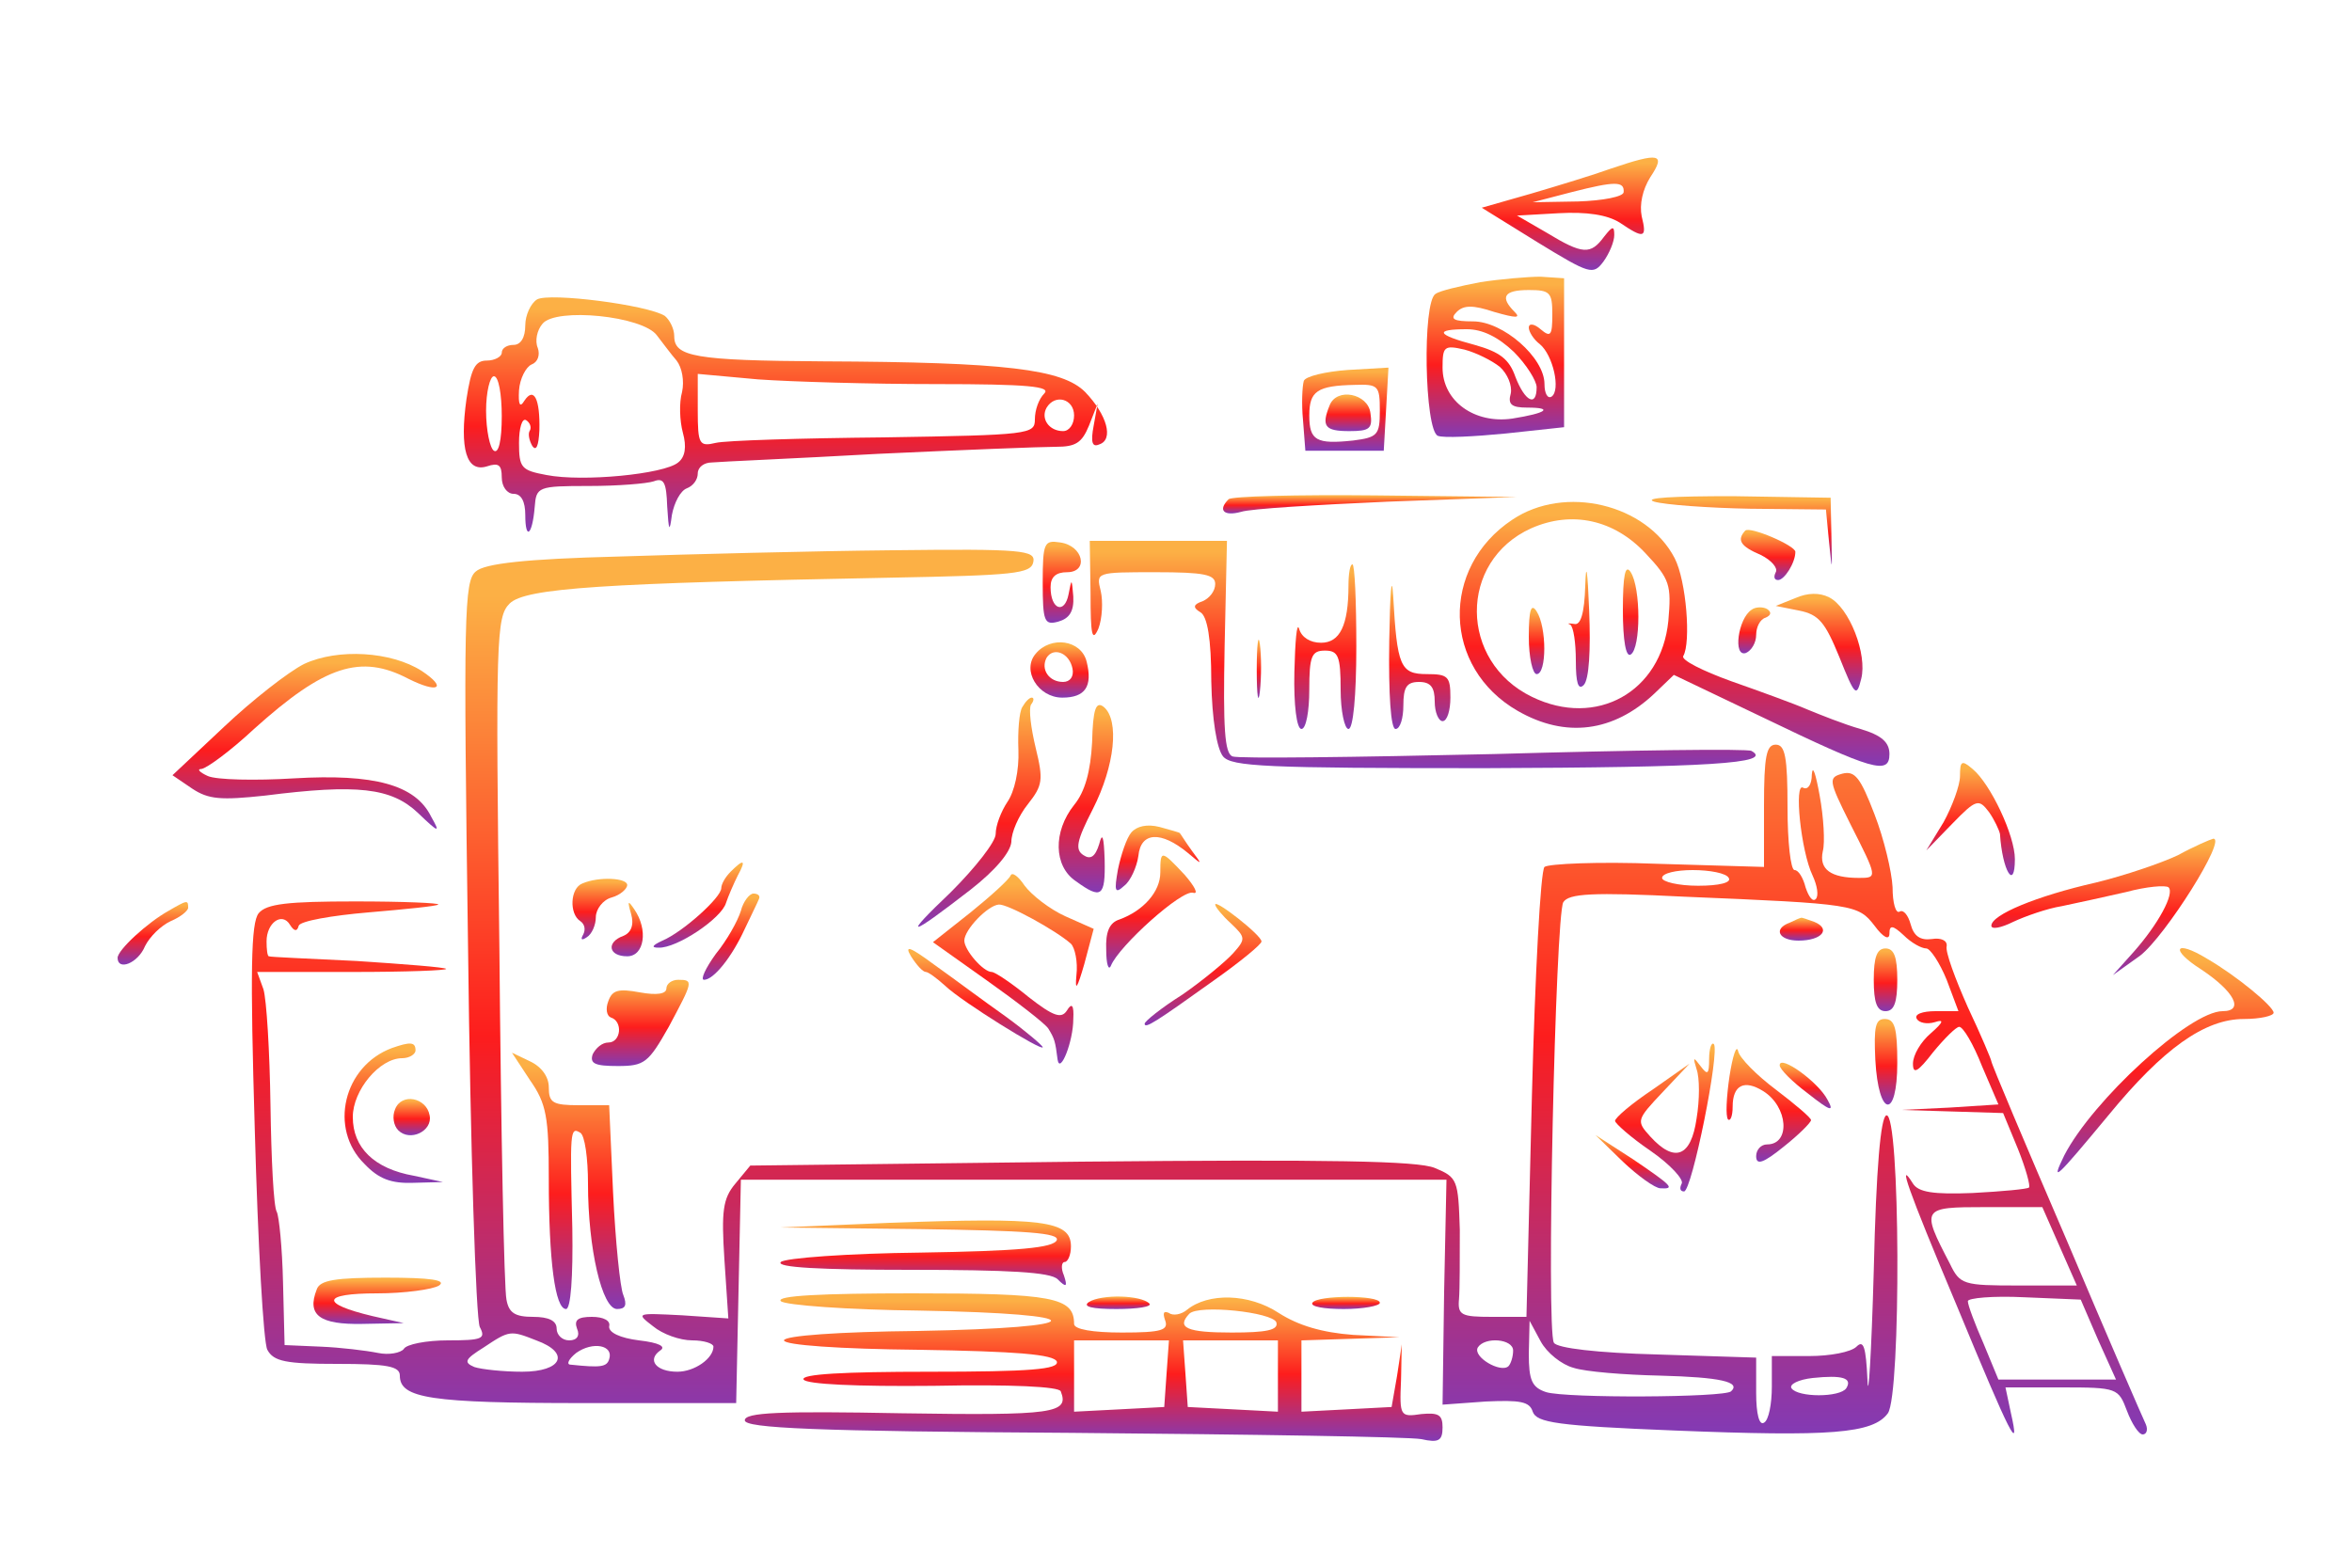
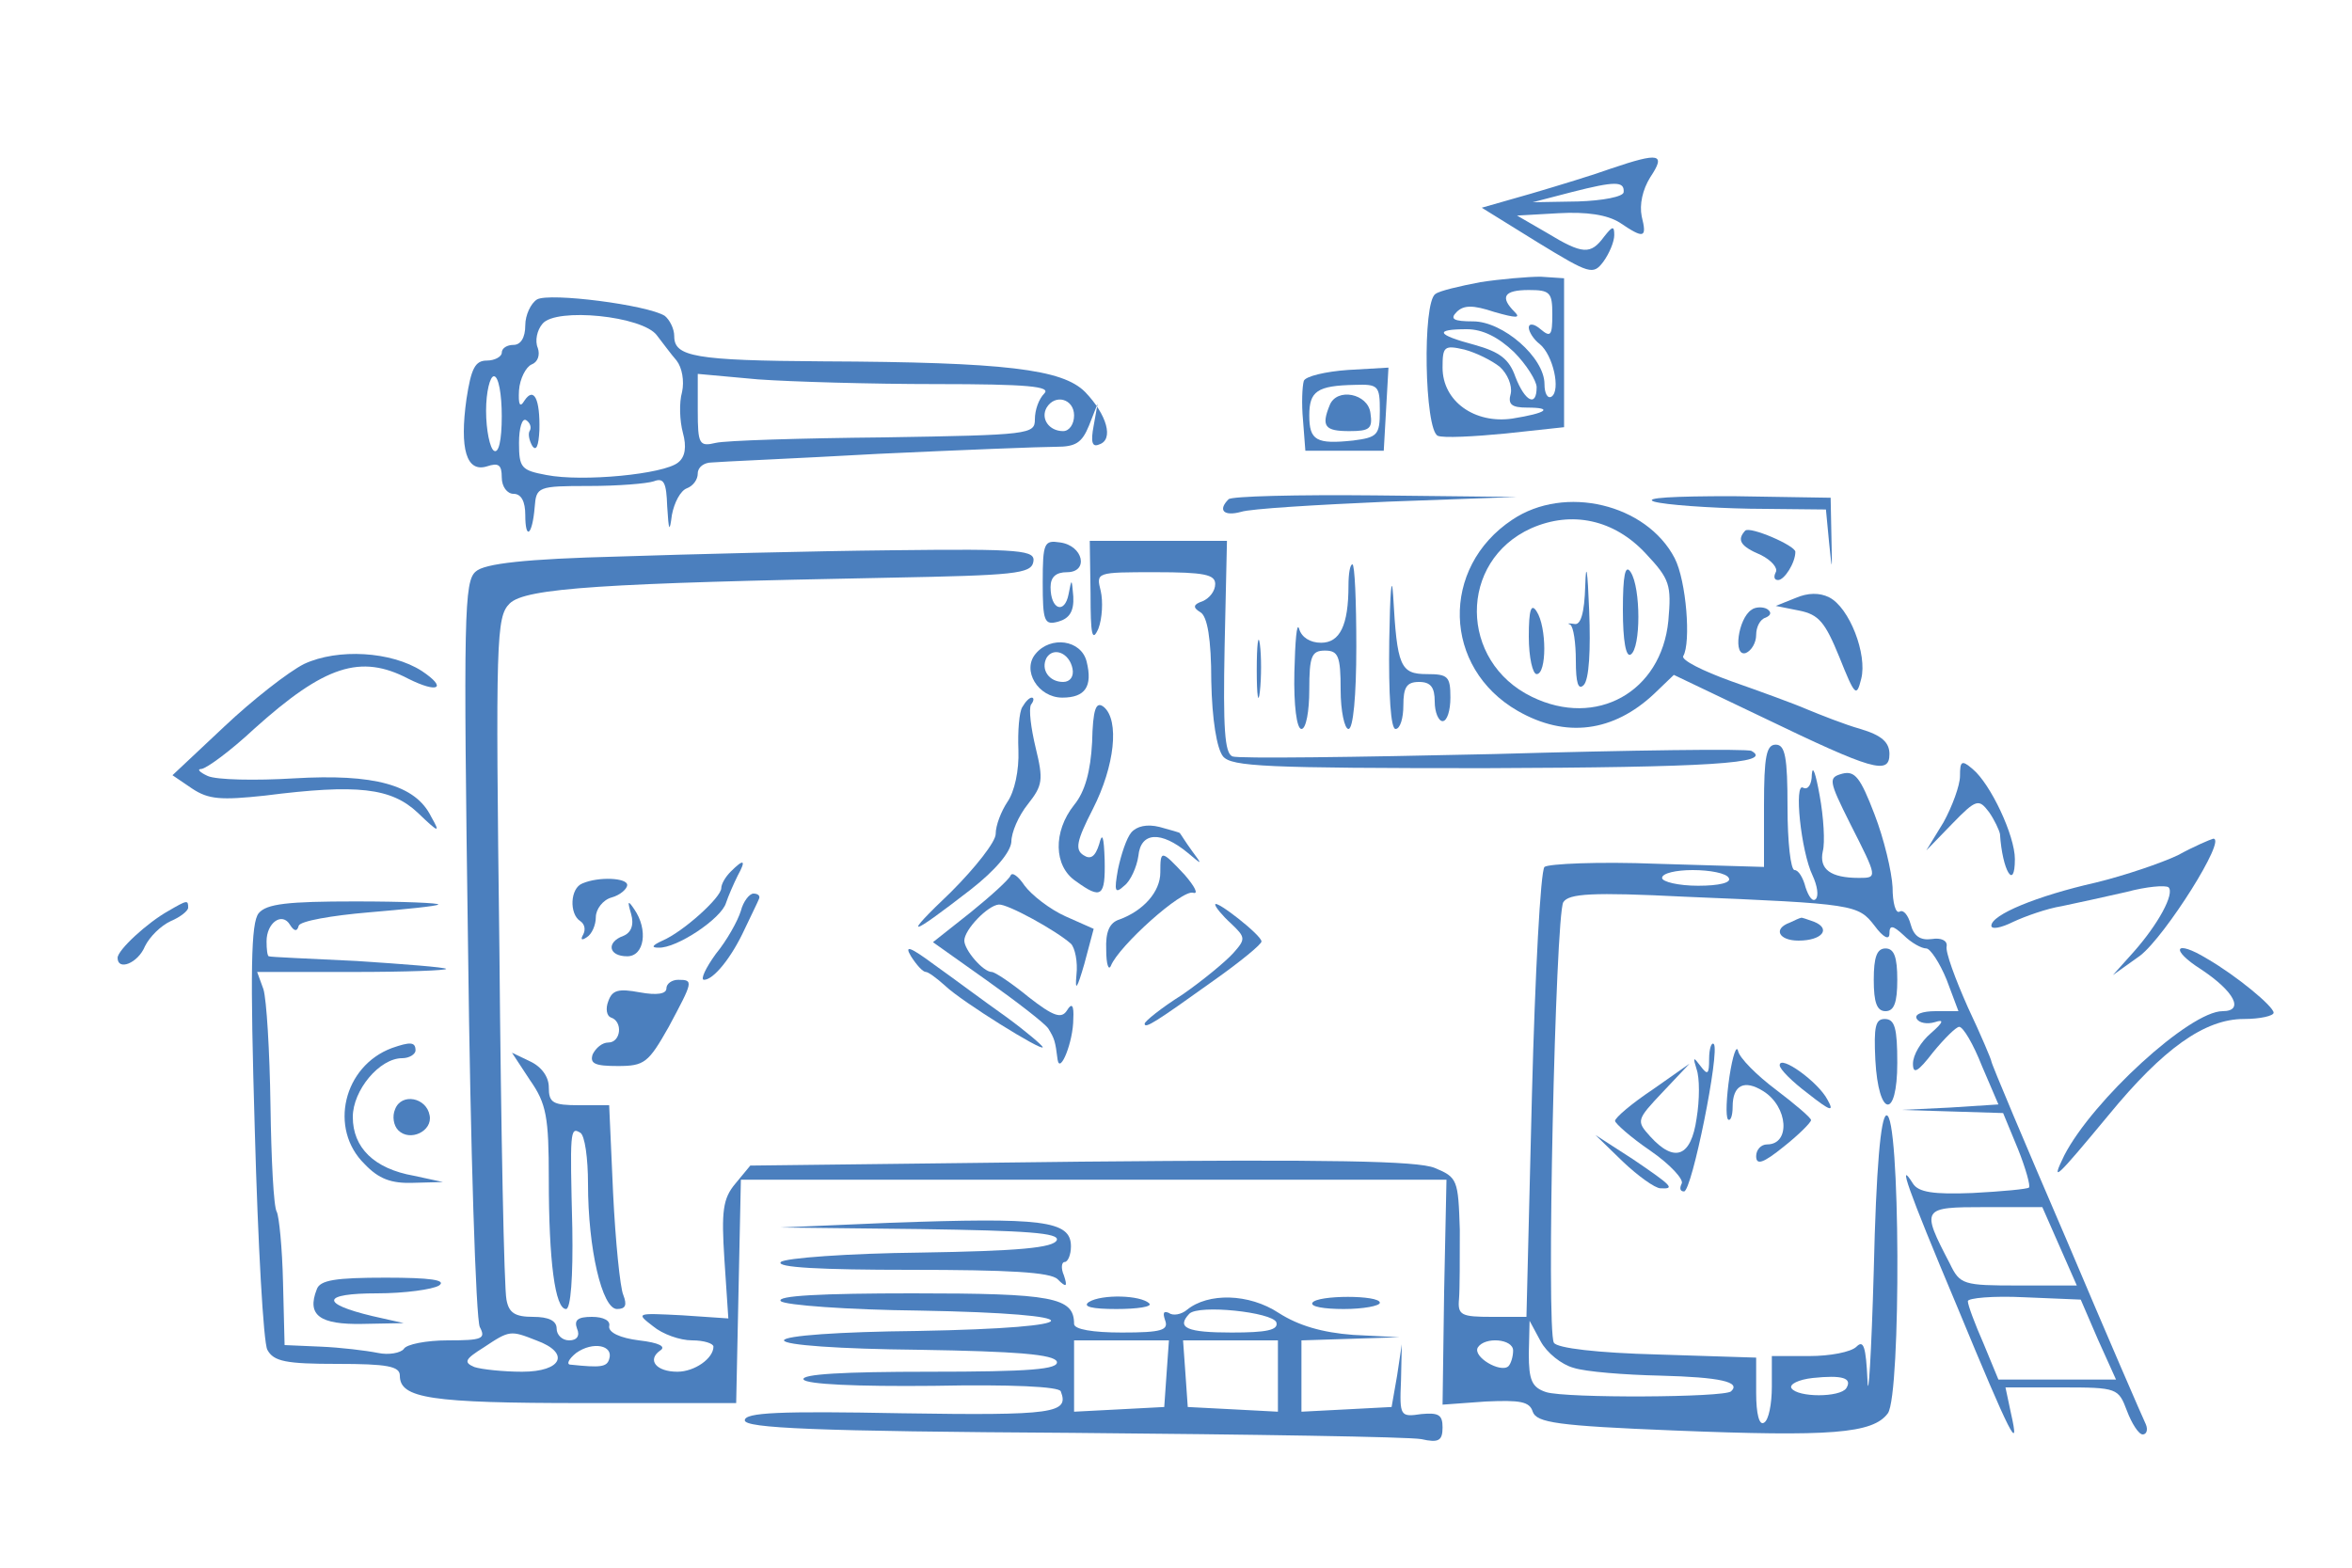
<svg xmlns="http://www.w3.org/2000/svg" version="1.0" width="300pt" height="200pt" viewBox="0 0 300 200" preserveAspectRatio="xMidYMid meet">
-   <linearGradient id="myGradient" gradientTransform="rotate(90)">
-     <stop offset="0%" stop-color="rgba(131,58,180,1)" />
-     <stop offset="45%" stop-color="rgba(253,29,29,1)" />
-     <stop offset="95%" stop-color="rgba(252,176,69,1)" />
-   </linearGradient>
-   <g transform="translate(0,200) scale(0.1,-0.1)" fill="url('#myGradient')" stroke="none">
+   <g transform="translate(0,200) scale(0.1,-0.1)" fill="#4b7fbe" stroke="none">
    <path d="M2055 1785 c-22 -8 -68 -22 -102 -32 l-63 -18 71 -44 c67 -41 71 -42 84 -25 8 11 14 26 14 34 0 12 -2 12 -13 -2 -17 -23 -27 -23 -73 5 l-38 22 53 3 c36 2 62 -2 78 -12 31 -21 35 -20 28 8 -3 15 1 34 11 50 20 30 12 32 -50 11z m16 -30 c0 -6 -27 -11 -58 -12 l-58 -1 50 13 c55 14 67 14 66 0z" />
    <path d="M1888 1640 c-26 -5 -52 -11 -57 -15 -17 -10 -14 -174 3 -181 7 -3 46 -1 87 3 l74 8 0 95 0 95 -30 2 c-16 0 -51 -3 -77 -7z m92 -41 c0 -27 -2 -30 -15 -19 -8 7 -15 8 -15 2 0 -5 6 -15 14 -21 17 -14 27 -59 15 -67 -5 -3 -9 4 -9 16 0 34 -53 80 -91 80 -25 0 -30 3 -21 12 9 9 21 9 48 0 28 -8 34 -8 26 0 -19 19 -14 28 18 28 27 0 30 -3 30 -31z m-49 -48 c16 -16 29 -37 29 -45 0 -26 -15 -18 -27 13 -8 23 -20 32 -52 41 -49 13 -52 20 -10 20 20 0 40 -10 60 -29z m-18 -19 c10 -9 16 -24 14 -34 -4 -14 1 -18 21 -18 34 0 25 -7 -19 -14 -48 -7 -89 22 -89 65 0 27 2 29 28 23 15 -4 35 -14 45 -22z" />
    <path d="M685 1618 c-8 -5 -15 -20 -15 -33 0 -16 -6 -25 -15 -25 -8 0 -15 -4 -15 -10 0 -5 -9 -10 -19 -10 -15 0 -20 -10 -26 -49 -9 -64 0 -94 26 -86 15 5 19 2 19 -14 0 -12 7 -21 15 -21 10 0 15 -10 15 -27 0 -33 9 -26 12 10 2 26 4 27 69 27 37 0 74 3 83 6 13 5 16 -2 17 -32 2 -32 3 -34 6 -11 3 16 11 31 19 34 8 3 14 11 14 19 0 8 8 14 18 14 9 1 105 5 212 11 107 5 209 9 227 9 25 0 33 5 42 27 l11 28 -5 -28 c-4 -21 -2 -28 7 -24 19 6 10 38 -18 67 -29 29 -101 38 -334 39 -164 1 -190 6 -190 32 0 10 -6 21 -12 26 -22 14 -147 30 -163 21z m153 -46 c7 -9 18 -24 25 -32 7 -9 10 -26 7 -40 -4 -14 -3 -37 1 -52 5 -18 3 -31 -6 -38 -18 -15 -122 -25 -168 -16 -32 6 -35 9 -35 41 0 19 4 32 9 29 5 -3 7 -9 5 -13 -3 -4 -1 -13 3 -20 5 -7 8 0 9 20 1 40 -7 56 -19 38 -6 -10 -8 -5 -7 13 1 15 9 30 16 33 8 3 11 12 8 21 -4 9 -1 23 6 31 17 21 128 10 146 -15z m-198 -103 c0 -31 -4 -48 -10 -44 -5 3 -10 26 -10 51 0 24 5 44 10 44 6 0 10 -23 10 -51z m554 41 c117 0 147 -3 138 -12 -7 -7 -12 -21 -12 -33 0 -19 -6 -20 -193 -23 -105 -1 -202 -4 -214 -7 -21 -5 -23 -2 -23 41 l0 47 77 -7 c42 -3 144 -6 227 -6z m176 -40 c0 -11 -6 -20 -14 -20 -18 0 -29 16 -21 30 11 18 35 11 35 -10z" />
    <path d="M1663 1514 c-2 -7 -3 -29 -1 -50 l3 -39 50 0 50 0 3 53 3 53 -52 -3 c-28 -2 -54 -8 -56 -14z m97 -38 c0 -31 -3 -34 -34 -38 -47 -5 -56 0 -56 32 0 31 10 38 58 39 30 1 32 -1 32 -33z" />
    <path d="M1696 1483 c-11 -27 -6 -33 25 -33 26 0 30 3 27 23 -3 25 -43 33 -52 10z" />
    <path d="M1567 1363 c-14 -14 -6 -22 16 -16 12 4 96 9 187 13 l165 6 -181 2 c-99 1 -184 -1 -187 -5z" />
    <path d="M2110 1360 c14 -4 69 -8 122 -9 l97 -1 4 -42 c4 -39 4 -38 3 7 l-1 50 -125 2 c-75 0 -115 -2 -100 -7z" />
    <path d="M1929 1337 c-92 -61 -89 -189 7 -244 61 -35 122 -27 174 22 l25 24 113 -54 c141 -68 162 -74 162 -47 0 15 -10 24 -37 32 -21 6 -51 18 -68 25 -16 7 -60 23 -97 36 -36 13 -64 27 -61 32 10 17 4 96 -11 125 -36 69 -140 94 -207 49z m170 -43 c31 -33 33 -40 29 -86 -9 -91 -92 -137 -174 -97 -93 45 -94 173 -1 215 52 23 106 11 146 -32z" />
    <path d="M2022 1253 c-1 -36 -6 -51 -14 -49 -7 1 -10 1 -5 -1 4 -3 7 -23 7 -46 0 -28 3 -38 10 -31 7 7 9 45 7 95 -2 52 -4 64 -5 32z" />
    <path d="M2070 1222 c0 -40 4 -61 10 -57 13 8 13 85 0 105 -7 11 -10 -4 -10 -48z" />
    <path d="M1950 1188 c0 -27 5 -48 10 -48 13 0 13 60 0 80 -7 11 -10 2 -10 -32z" />
    <path d="M2226 1323 c-11 -12 -6 -20 20 -31 14 -7 22 -17 19 -22 -3 -6 -2 -10 3 -10 8 0 22 22 22 36 0 8 -58 33 -64 27z" />
    <path d="M1330 1257 c0 -50 2 -55 20 -50 14 4 20 13 19 32 -2 23 -2 24 -6 3 -5 -26 -23 -20 -23 9 0 13 7 19 21 19 28 0 21 34 -9 38 -20 3 -22 0 -22 -51z" />
    <path d="M1391 1243 c0 -53 2 -63 10 -45 5 13 6 35 3 48 -6 24 -6 24 70 24 62 0 76 -3 76 -15 0 -9 -7 -18 -16 -22 -12 -4 -13 -8 -3 -14 9 -5 14 -34 14 -88 1 -49 7 -86 15 -96 11 -13 54 -15 334 -15 285 1 369 6 340 22 -5 3 -153 1 -329 -4 -176 -4 -326 -6 -333 -3 -10 4 -12 36 -10 140 l3 135 -87 0 -88 0 1 -67z" />
    <path d="M789 1290 c-119 -3 -171 -9 -182 -19 -15 -12 -16 -55 -10 -480 3 -256 10 -474 15 -484 8 -15 3 -17 -41 -17 -27 0 -53 -5 -56 -11 -4 -5 -19 -8 -33 -5 -15 3 -48 7 -73 8 l-46 2 -2 80 c-1 44 -5 84 -8 90 -4 6 -7 67 -8 136 -1 69 -5 135 -9 148 l-8 22 123 0 c67 0 120 2 118 4 -2 2 -53 6 -114 10 -60 3 -111 5 -112 6 -2 0 -3 9 -3 19 0 24 20 38 30 21 5 -8 9 -9 11 -1 2 6 42 13 89 17 47 4 87 8 89 10 2 2 -45 4 -106 4 -86 0 -113 -3 -123 -15 -10 -12 -11 -74 -5 -277 4 -145 11 -271 16 -280 8 -15 24 -18 89 -18 64 0 80 -3 80 -15 0 -29 39 -35 234 -35 l195 0 3 143 3 142 450 0 450 0 -3 -143 -2 -144 55 4 c44 2 56 0 60 -13 5 -14 31 -18 181 -24 199 -8 253 -4 272 22 17 24 16 386 -2 380 -7 -2 -13 -66 -16 -198 -3 -107 -7 -169 -8 -140 -2 43 -5 52 -14 43 -7 -7 -34 -12 -60 -12 l-48 0 0 -39 c0 -22 -4 -43 -10 -46 -6 -4 -10 11 -10 38 l0 45 -126 4 c-76 2 -128 8 -132 15 -10 16 2 545 12 562 7 11 36 13 155 7 217 -9 221 -10 242 -37 11 -15 19 -19 19 -10 0 11 4 11 18 -2 10 -10 23 -17 29 -17 5 0 17 -18 26 -40 l15 -40 -29 0 c-17 0 -28 -4 -24 -10 3 -5 13 -7 23 -4 12 4 11 0 -5 -14 -13 -11 -23 -28 -23 -39 0 -14 6 -11 26 15 14 17 29 32 33 32 5 0 18 -22 29 -50 l21 -49 -62 -4 -62 -3 65 -2 65 -2 19 -46 c10 -25 16 -47 14 -49 -2 -2 -34 -5 -72 -7 -50 -2 -69 1 -76 12 -20 32 -8 -4 56 -156 69 -167 81 -190 69 -137 l-7 33 72 0 c71 0 72 -1 83 -30 6 -16 15 -30 20 -30 5 0 7 6 4 13 -3 6 -49 112 -101 235 -53 123 -96 225 -96 228 0 2 -13 33 -30 69 -16 36 -29 71 -27 78 1 7 -7 11 -19 9 -15 -2 -23 4 -27 19 -3 11 -9 19 -14 16 -5 -3 -9 11 -9 31 -1 20 -11 62 -23 93 -18 47 -25 56 -41 52 -18 -5 -18 -8 10 -64 35 -69 35 -69 11 -69 -36 0 -51 11 -46 34 3 11 1 44 -4 71 -5 28 -9 40 -10 27 0 -13 -5 -20 -11 -17 -12 8 -3 -81 12 -112 6 -13 8 -26 4 -30 -4 -4 -9 3 -13 15 -3 12 -9 22 -14 22 -5 0 -9 36 -9 80 0 64 -3 80 -15 80 -12 0 -15 -15 -15 -78 l0 -78 -136 4 c-75 3 -139 0 -144 -4 -5 -5 -12 -136 -16 -291 l-7 -283 -44 0 c-39 0 -44 2 -42 23 1 12 1 52 1 88 -2 64 -3 67 -32 79 -22 9 -132 11 -451 8 l-422 -5 -19 -23 c-16 -19 -18 -35 -14 -97 l5 -75 -59 4 c-59 3 -59 3 -37 -14 12 -10 34 -18 50 -18 15 0 27 -4 27 -8 0 -15 -24 -32 -46 -32 -27 0 -39 15 -22 27 8 5 -1 10 -27 13 -24 3 -39 10 -38 18 2 7 -7 12 -22 12 -18 0 -23 -4 -19 -15 4 -9 0 -15 -10 -15 -9 0 -16 7 -16 15 0 10 -10 15 -30 15 -23 0 -31 5 -34 22 -3 13 -7 214 -9 446 -5 398 -4 425 13 442 20 20 121 26 485 33 159 3 180 5 183 20 3 15 -13 17 -180 15 -101 -1 -258 -5 -349 -8z m1416 -410 c4 -6 -12 -10 -39 -10 -25 0 -46 5 -46 10 0 6 18 10 39 10 22 0 43 -4 46 -10z m422 -470 l22 -50 -74 0 c-71 0 -75 1 -88 28 -37 71 -36 72 45 72 l73 0 22 -50z m49 -119 l23 -51 -75 0 -75 0 -19 46 c-11 25 -20 49 -20 54 0 4 32 7 72 5 l72 -3 22 -51z m-669 -36 c15 -5 65 -9 111 -10 76 -2 103 -8 90 -20 -8 -8 -211 -9 -236 -1 -18 6 -22 15 -22 49 l1 42 14 -26 c8 -15 27 -30 42 -34z m-1323 35 c44 -16 33 -40 -18 -40 -24 0 -52 3 -61 6 -14 6 -12 10 12 25 33 22 34 22 67 9z m93 -24 c-3 -10 -11 -11 -49 -7 -6 0 -3 7 7 15 21 15 48 10 42 -8z m1153 11 c0 -8 -3 -17 -6 -20 -10 -9 -46 12 -39 24 9 14 45 11 45 -4z m425 -48 c-8 -12 -62 -12 -70 0 -3 5 9 11 27 13 38 4 51 0 43 -13z" />
    <path d="M1772 1183 c-1 -70 2 -113 8 -113 6 0 10 14 10 30 0 23 4 30 20 30 15 0 20 -7 20 -25 0 -14 5 -25 10 -25 6 0 10 14 10 30 0 27 -3 30 -30 30 -34 0 -38 10 -43 100 -2 30 -4 4 -5 -57z" />
    <path d="M1720 1253 c0 -51 -11 -73 -35 -73 -14 0 -25 7 -28 18 -3 9 -5 -16 -6 -55 -1 -43 3 -73 9 -73 6 0 10 23 10 50 0 43 3 50 20 50 17 0 20 -7 20 -50 0 -27 5 -50 10 -50 6 0 10 42 10 105 0 58 -2 105 -5 105 -3 0 -5 -12 -5 -27z" />
    <path d="M2290 1237 l-25 -10 30 -6 c25 -5 33 -15 51 -59 20 -50 22 -52 28 -28 8 31 -15 91 -41 104 -12 6 -27 6 -43 -1z" />
    <path d="M2234 1222 c-17 -11 -24 -61 -7 -55 7 3 13 13 13 23 0 10 5 20 12 22 7 3 8 7 2 11 -5 3 -15 3 -20 -1z" />
    <path d="M1603 1145 c0 -33 2 -45 4 -27 2 18 2 45 0 60 -2 15 -4 0 -4 -33z" />
    <path d="M1321 1166 c-18 -21 3 -56 34 -56 29 0 39 14 31 46 -7 28 -46 33 -65 10z m47 -19 c2 -10 -3 -17 -12 -17 -18 0 -29 16 -21 31 9 14 29 6 33 -14z" />
    <path d="M388 1153 c-20 -10 -66 -46 -102 -80 l-66 -62 25 -17 c21 -14 37 -15 93 -9 118 15 161 10 195 -22 27 -26 29 -26 17 -5 -20 41 -73 55 -175 49 -49 -3 -99 -2 -110 3 -11 5 -14 9 -8 9 7 1 37 23 67 51 90 81 136 96 197 64 38 -19 50 -12 17 10 -39 25 -107 29 -150 9z" />
    <path d="M1304 1098 c-4 -6 -6 -31 -5 -55 1 -26 -5 -53 -14 -66 -8 -12 -15 -30 -15 -41 0 -10 -26 -43 -57 -74 -63 -60 -55 -59 25 3 32 25 51 48 52 61 0 12 9 33 21 48 19 24 20 31 10 72 -6 25 -9 49 -6 55 4 5 4 9 1 9 -3 0 -8 -5 -12 -12z" />
    <path d="M1393 1053 c-2 -37 -9 -63 -23 -80 -27 -34 -26 -78 2 -97 33 -24 38 -20 37 27 -1 30 -3 36 -7 20 -5 -16 -11 -20 -20 -14 -11 7 -9 18 12 59 28 55 34 113 14 130 -10 8 -14 -2 -15 -45z" />
    <path d="M2500 1010 c0 -12 -10 -39 -21 -59 l-22 -36 33 34 c31 32 34 32 47 15 7 -10 13 -23 14 -28 3 -47 19 -73 19 -32 0 30 -31 96 -54 115 -14 12 -16 10 -16 -9z" />
    <path d="M1443 938 c-6 -7 -13 -28 -17 -47 -5 -28 -4 -32 8 -21 8 6 16 24 18 38 3 31 29 32 63 4 19 -16 19 -16 5 3 -8 11 -14 21 -15 22 0 1 -12 4 -26 8 -16 4 -29 1 -36 -7z" />
    <path d="M2778 909 c-21 -10 -68 -26 -105 -35 -75 -17 -133 -41 -133 -55 0 -5 12 -3 28 5 15 7 43 17 62 20 19 4 56 12 82 18 26 7 50 9 54 6 8 -8 -13 -47 -45 -83 l-26 -29 35 25 c32 25 111 150 93 149 -4 -1 -25 -10 -45 -21z" />
    <path d="M1480 887 c0 -25 -22 -49 -52 -60 -13 -4 -18 -16 -17 -39 0 -18 3 -27 6 -20 10 25 91 98 105 93 7 -2 2 8 -11 23 -30 32 -31 32 -31 3z" />
    <path d="M932 888 c-7 -7 -12 -16 -12 -21 0 -12 -49 -56 -75 -67 -13 -6 -15 -9 -5 -9 23 -1 80 37 86 57 3 9 10 25 15 35 11 20 8 22 -9 5z" />
    <path d="M1289 883 c-2 -5 -25 -26 -51 -47 l-48 -38 69 -49 c38 -27 73 -54 78 -61 8 -13 9 -16 12 -40 3 -19 20 23 20 52 1 18 -2 21 -8 11 -7 -11 -17 -8 -49 17 -22 18 -43 32 -47 32 -11 0 -35 28 -35 40 0 14 30 45 44 46 11 1 73 -33 92 -50 5 -5 9 -23 7 -40 -2 -22 1 -17 10 14 l12 45 -36 16 c-20 9 -43 27 -52 39 -8 12 -16 18 -18 13z" />
    <path d="M743 873 c-16 -6 -17 -39 -3 -48 6 -4 7 -11 4 -17 -4 -7 -2 -8 4 -4 7 4 12 16 12 26 0 10 9 22 20 25 11 3 20 11 20 16 0 9 -36 11 -57 2z" />
    <path d="M945 838 c-4 -13 -18 -38 -32 -55 -13 -18 -20 -33 -15 -33 12 0 35 28 52 65 8 17 16 33 18 38 2 4 -1 7 -7 7 -5 0 -13 -10 -16 -22z" />
    <path d="M215 838 c-27 -15 -65 -50 -65 -60 0 -17 26 -7 35 15 6 12 20 26 33 32 12 5 22 13 22 17 0 10 -1 10 -25 -4z" />
    <path d="M805 834 c4 -14 0 -24 -10 -28 -22 -8 -19 -26 5 -26 22 0 27 34 9 60 -8 12 -9 11 -4 -6z" />
    <path d="M1550 846 c0 -3 9 -14 20 -24 19 -18 19 -20 3 -38 -10 -11 -39 -35 -65 -53 -27 -17 -48 -34 -48 -37 0 -7 14 2 88 55 34 24 62 47 61 50 0 8 -59 54 -59 47z" />
    <path d="M2283 823 c-22 -8 -14 -23 11 -23 30 0 42 15 20 24 -9 3 -16 6 -17 5 -1 0 -8 -3 -14 -6z" />
    <path d="M1162 780 c7 -11 15 -20 19 -20 3 0 14 -8 25 -18 21 -20 124 -84 124 -78 0 2 -21 20 -47 39 -27 19 -67 49 -91 66 -31 23 -39 26 -30 11z" />
    <path d="M2390 750 c0 -29 4 -40 15 -40 11 0 15 11 15 40 0 29 -4 40 -15 40 -11 0 -15 -11 -15 -40z" />
    <path d="M2808 763 c42 -28 55 -53 27 -53 -42 0 -166 -114 -202 -184 -18 -37 -11 -30 57 52 69 84 122 122 172 122 21 0 38 4 38 8 0 8 -47 47 -85 69 -41 25 -48 12 -7 -14z" />
    <path d="M850 739 c0 -7 -12 -9 -34 -5 -27 5 -35 3 -40 -11 -4 -10 -2 -19 3 -21 16 -5 13 -32 -3 -32 -8 0 -16 -7 -20 -15 -4 -12 3 -15 32 -15 34 0 39 4 65 50 31 58 32 60 12 60 -8 0 -15 -5 -15 -11z" />
    <path d="M2392 648 c4 -74 28 -77 28 -4 0 44 -3 56 -16 56 -12 0 -14 -10 -12 -52z" />
    <path d="M500 663 c-62 -23 -81 -103 -35 -148 18 -19 34 -25 62 -24 l38 1 -37 8 c-51 9 -78 36 -78 75 0 34 34 75 63 75 9 0 17 5 17 10 0 11 -7 11 -30 3z" />
    <path d="M2180 649 c0 -20 -2 -21 -11 -9 -9 12 -10 12 -5 -4 4 -11 4 -39 0 -63 -7 -49 -28 -57 -59 -23 -18 20 -18 21 16 57 l34 36 -47 -33 c-27 -18 -48 -36 -48 -40 0 -3 20 -21 45 -38 26 -18 43 -37 40 -42 -3 -6 -2 -10 3 -10 10 0 46 179 38 188 -3 3 -6 -6 -6 -19z" />
    <path d="M2206 627 c-4 -27 -5 -51 -2 -55 3 -3 6 4 6 16 0 28 15 35 39 20 32 -20 35 -68 5 -68 -8 0 -14 -7 -14 -15 0 -12 9 -9 35 12 19 15 35 31 35 34 0 3 -20 20 -45 39 -24 18 -46 40 -48 49 -2 9 -7 -6 -11 -32z" />
    <path d="M676 622 c21 -30 24 -47 24 -126 0 -105 8 -166 22 -166 6 0 9 41 8 103 -3 123 -3 130 10 122 6 -3 10 -33 10 -65 0 -83 18 -160 37 -160 11 0 13 5 8 18 -4 9 -10 68 -13 130 l-5 112 -38 0 c-34 0 -39 3 -39 23 0 13 -9 26 -24 33 l-23 11 23 -35z" />
    <path d="M2270 641 c0 -5 16 -21 36 -36 29 -23 34 -24 25 -8 -12 23 -61 58 -61 44z" />
    <path d="M504 585 c-4 -9 -2 -21 4 -27 15 -15 44 -1 40 19 -4 23 -36 29 -44 8z" />
    <path d="M2070 518 c19 -18 41 -34 48 -34 19 -1 15 3 -35 37 l-48 31 35 -34z" />
    <path d="M1135 440 l-140 -6 178 -2 c138 -2 178 -5 175 -14 -4 -10 -49 -14 -174 -16 -92 -1 -173 -7 -178 -12 -7 -7 51 -10 165 -10 126 0 179 -3 188 -12 11 -11 13 -10 8 5 -4 9 -3 17 1 17 4 0 8 9 8 20 0 33 -36 37 -231 30z" />
    <path d="M404 355 c-13 -33 4 -45 58 -44 l53 1 -40 9 c-67 16 -65 29 6 29 35 0 71 5 79 10 10 7 -11 10 -68 10 -64 0 -84 -3 -88 -15z" />
    <path d="M996 340 c5 -5 85 -11 177 -12 225 -4 223 -22 -3 -26 -99 -1 -170 -6 -170 -12 0 -6 71 -11 172 -12 126 -2 172 -6 176 -15 3 -10 -34 -13 -163 -13 -108 0 -164 -3 -160 -10 4 -6 67 -9 166 -8 99 2 160 -1 162 -7 11 -28 -8 -31 -203 -28 -156 3 -200 1 -200 -9 0 -10 89 -14 418 -16 229 -2 429 -5 445 -8 22 -5 27 -2 27 15 0 16 -5 19 -27 17 -27 -4 -28 -3 -26 43 l1 46 -6 -40 -7 -40 -57 -3 -58 -3 0 46 0 45 63 2 62 2 -59 3 c-40 3 -70 12 -95 28 -38 25 -90 26 -117 4 -7 -6 -18 -8 -23 -4 -7 3 -8 0 -5 -9 5 -13 -4 -16 -55 -16 -37 0 -61 4 -61 11 0 34 -27 39 -206 39 -116 0 -175 -3 -168 -10z m632 -27 c3 -10 -13 -13 -57 -13 -57 0 -71 6 -54 24 12 12 106 2 111 -11z m-140 -65 l-3 -43 -57 -3 -58 -3 0 46 0 45 61 0 60 0 -3 -42z m142 -3 l0 -46 -57 3 -58 3 -3 43 -3 42 60 0 61 0 0 -45z" />
    <path d="M1389 339 c-9 -6 4 -9 35 -9 27 0 46 3 42 7 -11 11 -61 12 -77 2z" />
    <path d="M1674 338 c-3 -5 15 -8 40 -8 25 0 46 4 46 8 0 10 -80 10 -86 0z" />
  </g>
</svg>
